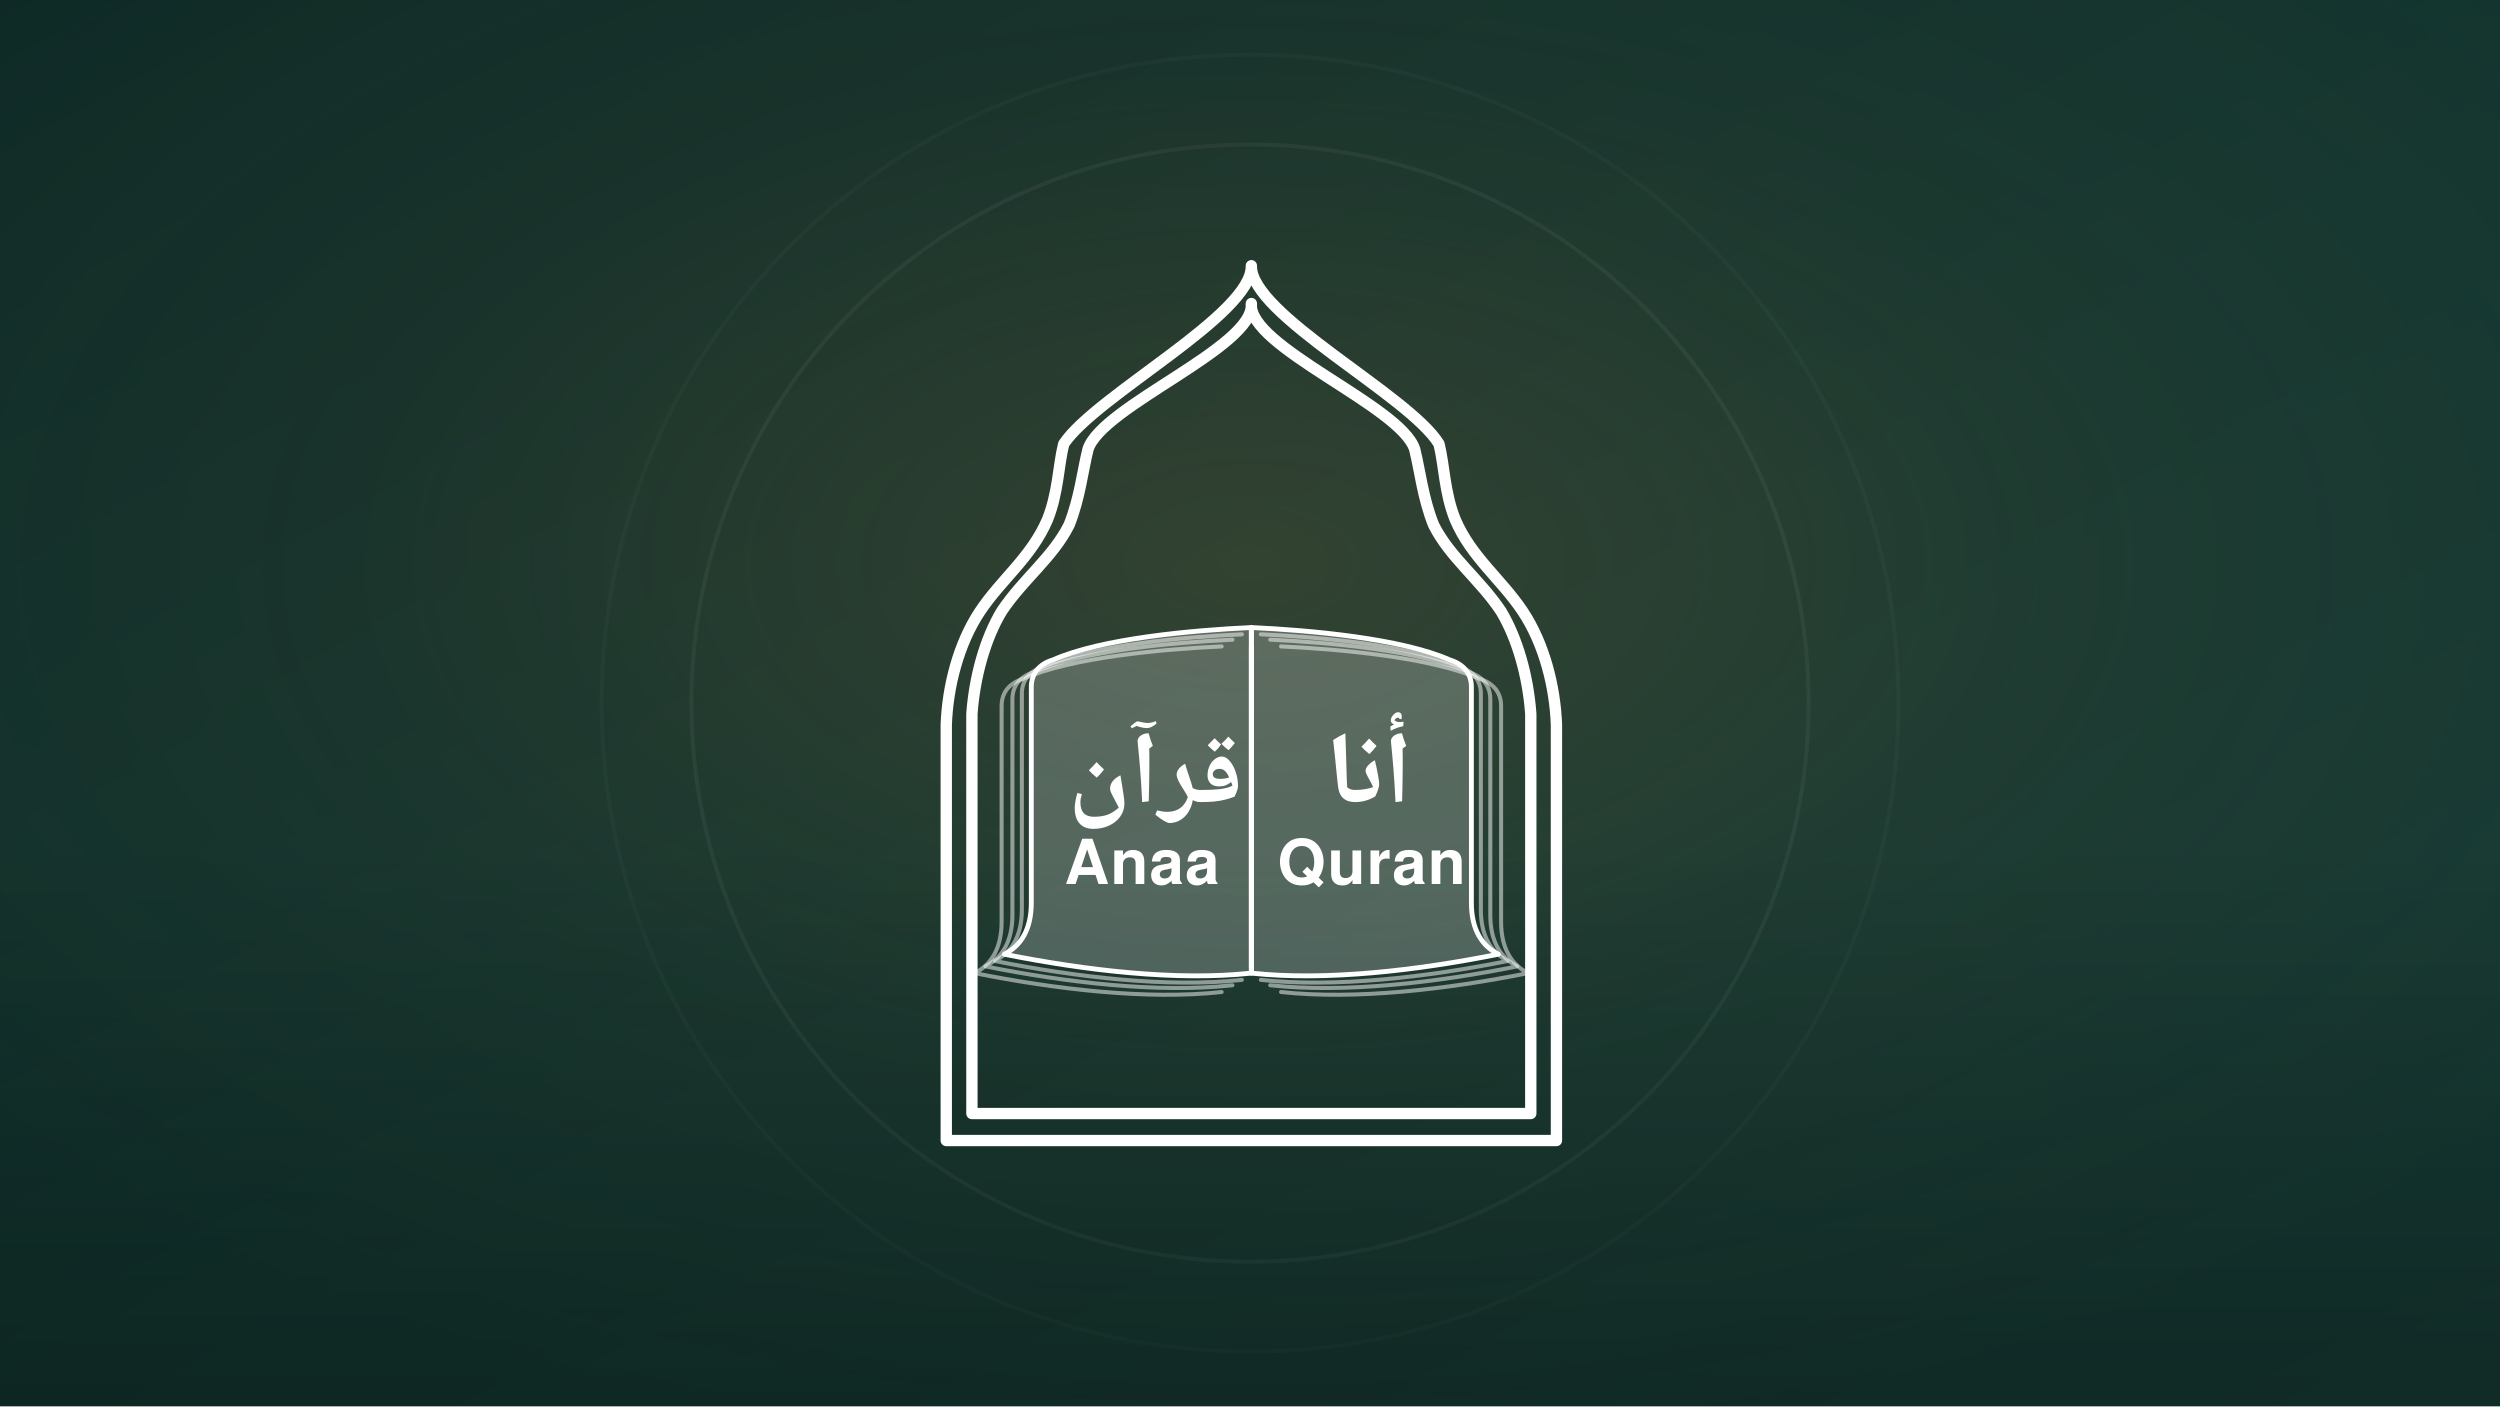
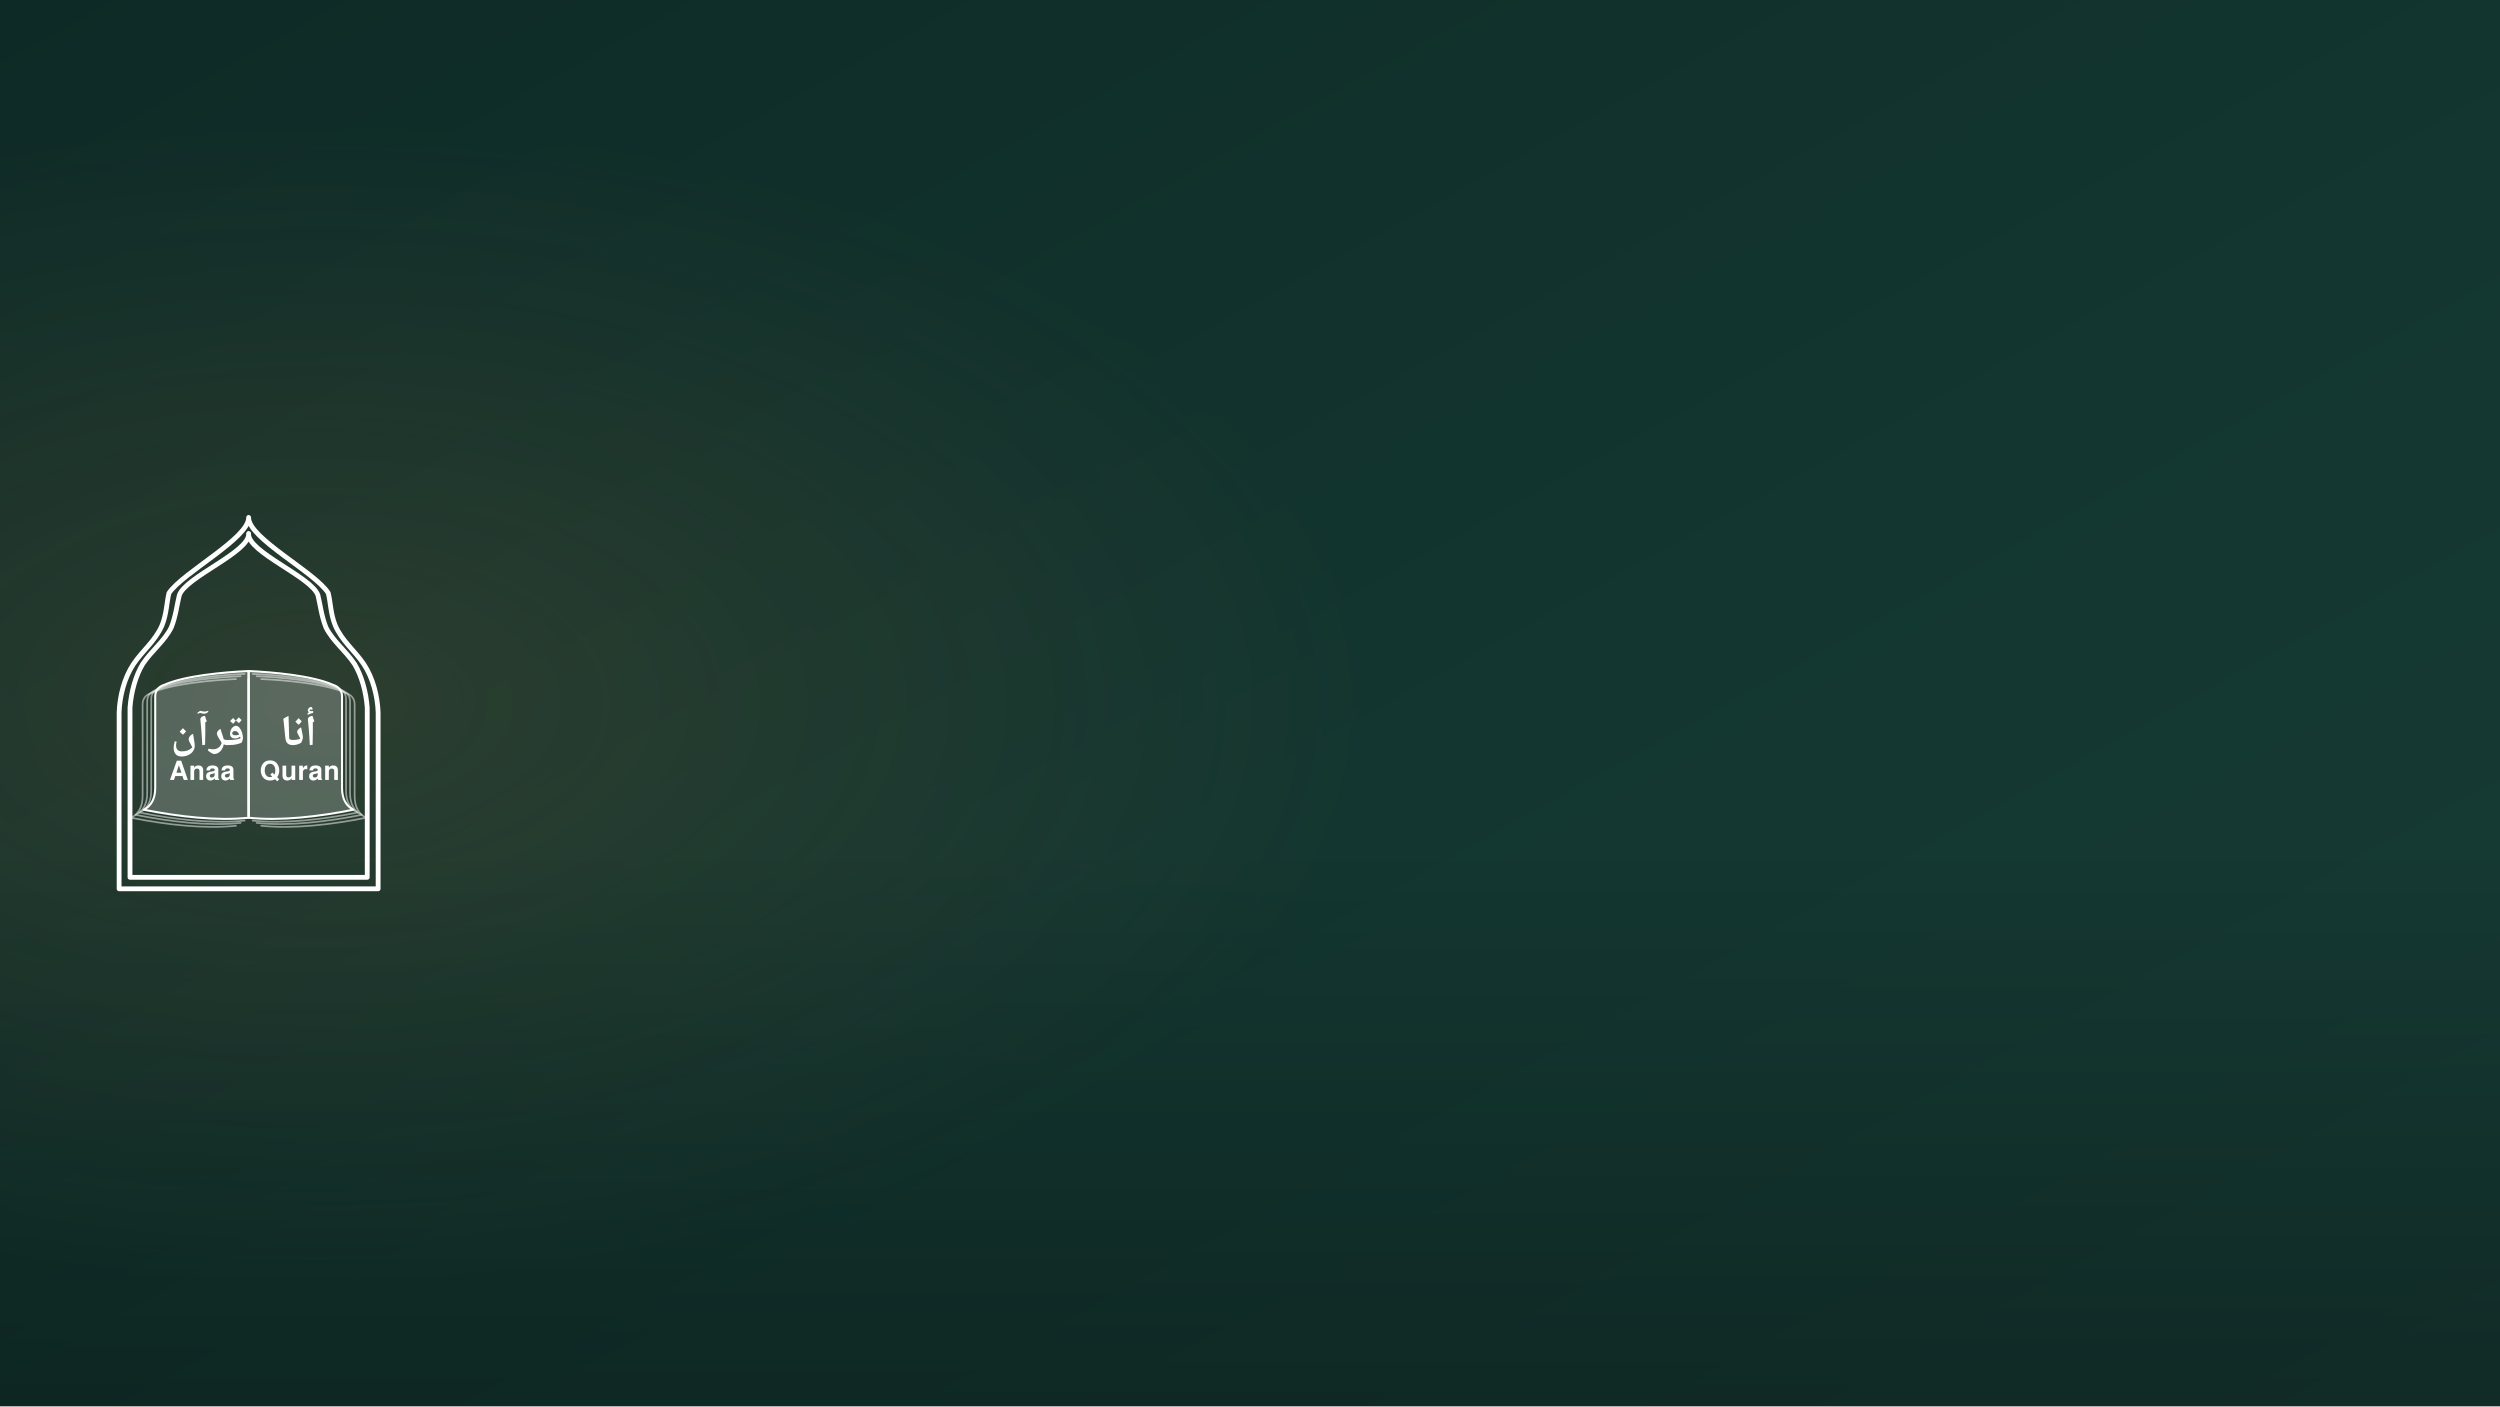
<svg xmlns="http://www.w3.org/2000/svg" width="1280" height="720" viewBox="0 0 1280 720" role="img" aria-labelledby="title">
  <defs>
    <linearGradient id="bg" x1="0" y1="0" x2="1" y2="1">
      <stop offset="0" stop-color="#0e2a26" />
      <stop offset="0.55" stop-color="#133630" />
      <stop offset="1" stop-color="#173b35" />
    </linearGradient>
-     <radialGradient id="glow" cx="50%" cy="40%" r="65%">
-       <stop offset="0" stop-color="#a7773e" stop-opacity="0.22" />
-       <stop offset="0.55" stop-color="#a7773e" stop-opacity="0.06" />
+     <radialGradient id="glow" cx="13%" cy="50%" r="42%">
+       <stop offset="0" stop-color="#a7773e" stop-opacity="0.18" />
      <stop offset="1" stop-color="#a7773e" stop-opacity="0" />
    </radialGradient>
    <linearGradient id="vignette" x1="0" y1="0" x2="0" y2="1">
      <stop offset="0.6" stop-color="#000000" stop-opacity="0" />
      <stop offset="1" stop-color="#000000" stop-opacity="0.28" />
    </linearGradient>
    <style>
      .arch { fill: none; stroke: #ffffff; stroke-width: 4.2; stroke-linejoin: round; stroke-linecap: round; }
      .stack { fill: none; stroke: rgba(255,255,255,0.5); stroke-width: 1.5; stroke-linejoin: round; stroke-linecap: round; }
      .page { fill: rgba(255,255,255,0.22); stroke: #ffffff; stroke-width: 1.8; stroke-linejoin: round; stroke-linecap: round; }
      .spine { fill: none; stroke: rgba(255,255,255,0.85); stroke-width: 1.8; stroke-linecap: round; }
      .ar { font-family: "Geeza Pro", "Al Nile", "Noto Naskh Arabic", "Segoe UI", Tahoma, sans-serif; font-size: 38px; font-weight: 700; fill: #ffffff; }
      .en { font-family: "Helvetica Neue", Helvetica, Arial, sans-serif; font-size: 23px; font-weight: 700; letter-spacing: 0.4px; fill: #ffffff; }
    </style>
  </defs>
  <rect width="1280" height="720" fill="url(#bg)" />
  <rect width="1280" height="720" fill="url(#glow)" />
-   <circle cx="640" cy="360" r="286" fill="none" stroke="#ffffff" stroke-opacity="0.05" stroke-width="2" />
-   <circle cx="640" cy="360" r="332" fill="none" stroke="#ffffff" stroke-opacity="0.025" stroke-width="2" />
  <rect width="1280" height="720" fill="url(#vignette)" />
-   <svg x="472.6" y="125" width="334.8" height="470" viewBox="18 22 242 340" preserveAspectRatio="xMidYMid meet">
+   <svg x="56" y="260" width="142" height="200" viewBox="18 22 242 340" preserveAspectRatio="xMidYMid meet">
    <path class="arch" d="M 26.5 354 L 26.5 200 C 27 186 31 170 39 158 C 47 146 58 138 64 124 C 68 114 68 104 70 96 C 82 78 140 48 139.5 30 C 139 48 198 78 209 96 C 211 104 211 114 215 124 C 221 138 232 146 240 158 C 248 170 252 186 252.5 200 L 252.5 354 Z" />
    <path class="arch" d="M 36 344 L 36 196 C 37 182 41 168 47 158 C 55 146 66 138 72 126 C 76 116 77 106 79 98 C 84 82 141 60 139.5 44 C 138 60 195 82 200 98 C 202 106 203 116 207 126 C 213 138 224 146 232 158 C 238 168 242 182 243 196 L 243 344 Z" />
    <g>
      <path class="stack" transform="translate(-11,7)" d="M 139.5 164 C 118 165 84 168 66 176 C 61 177.5 58 181 58 186 L 58 266 C 58 276 54 282 48 285 C 78 291 112 295 139.5 292" />
      <path class="stack" transform="translate(-7,4.5)" d="M 139.5 164 C 118 165 84 168 66 176 C 61 177.5 58 181 58 186 L 58 266 C 58 276 54 282 48 285 C 78 291 112 295 139.5 292" />
      <path class="stack" transform="translate(-3.5,2.5)" d="M 139.5 164 C 118 165 84 168 66 176 C 61 177.5 58 181 58 186 L 58 266 C 58 276 54 282 48 285 C 78 291 112 295 139.5 292" />
      <path class="stack" transform="translate(11,7)" d="M 139.5 164 C 161 165 195 168 213 176 C 218 177.5 221 181 221 186 L 221 266 C 221 276 225 282 231 285 C 201 291 167 295 139.5 292" />
      <path class="stack" transform="translate(7,4.5)" d="M 139.5 164 C 161 165 195 168 213 176 C 218 177.5 221 181 221 186 L 221 266 C 221 276 225 282 231 285 C 201 291 167 295 139.5 292" />
      <path class="stack" transform="translate(3.5,2.5)" d="M 139.5 164 C 161 165 195 168 213 176 C 218 177.5 221 181 221 186 L 221 266 C 221 276 225 282 231 285 C 201 291 167 295 139.5 292" />
      <path class="page" d="M 139.5 164 C 118 165 84 168 66 176 C 61 177.5 58 181 58 186 L 58 266 C 58 276 54 282 48 285 C 78 291 112 295 139.5 292 Z" />
      <path class="page" d="M 139.5 164 C 161 165 195 168 213 176 C 218 177.5 221 181 221 186 L 221 266 C 221 276 225 282 231 285 C 201 291 167 295 139.5 292 Z" />
      <path class="spine" d="M 139.5 171 L 139.5 290" />
    </g>
    <text class="ar" x="104" y="229" text-anchor="middle" direction="rtl" lang="ar">قرآن</text>
    <text class="ar" x="183" y="229" text-anchor="middle" direction="rtl" lang="ar">أنا</text>
    <text class="en" x="99" y="259" text-anchor="middle">Anaa</text>
    <text class="en" x="184" y="259" text-anchor="middle">Quran</text>
  </svg>
</svg>
